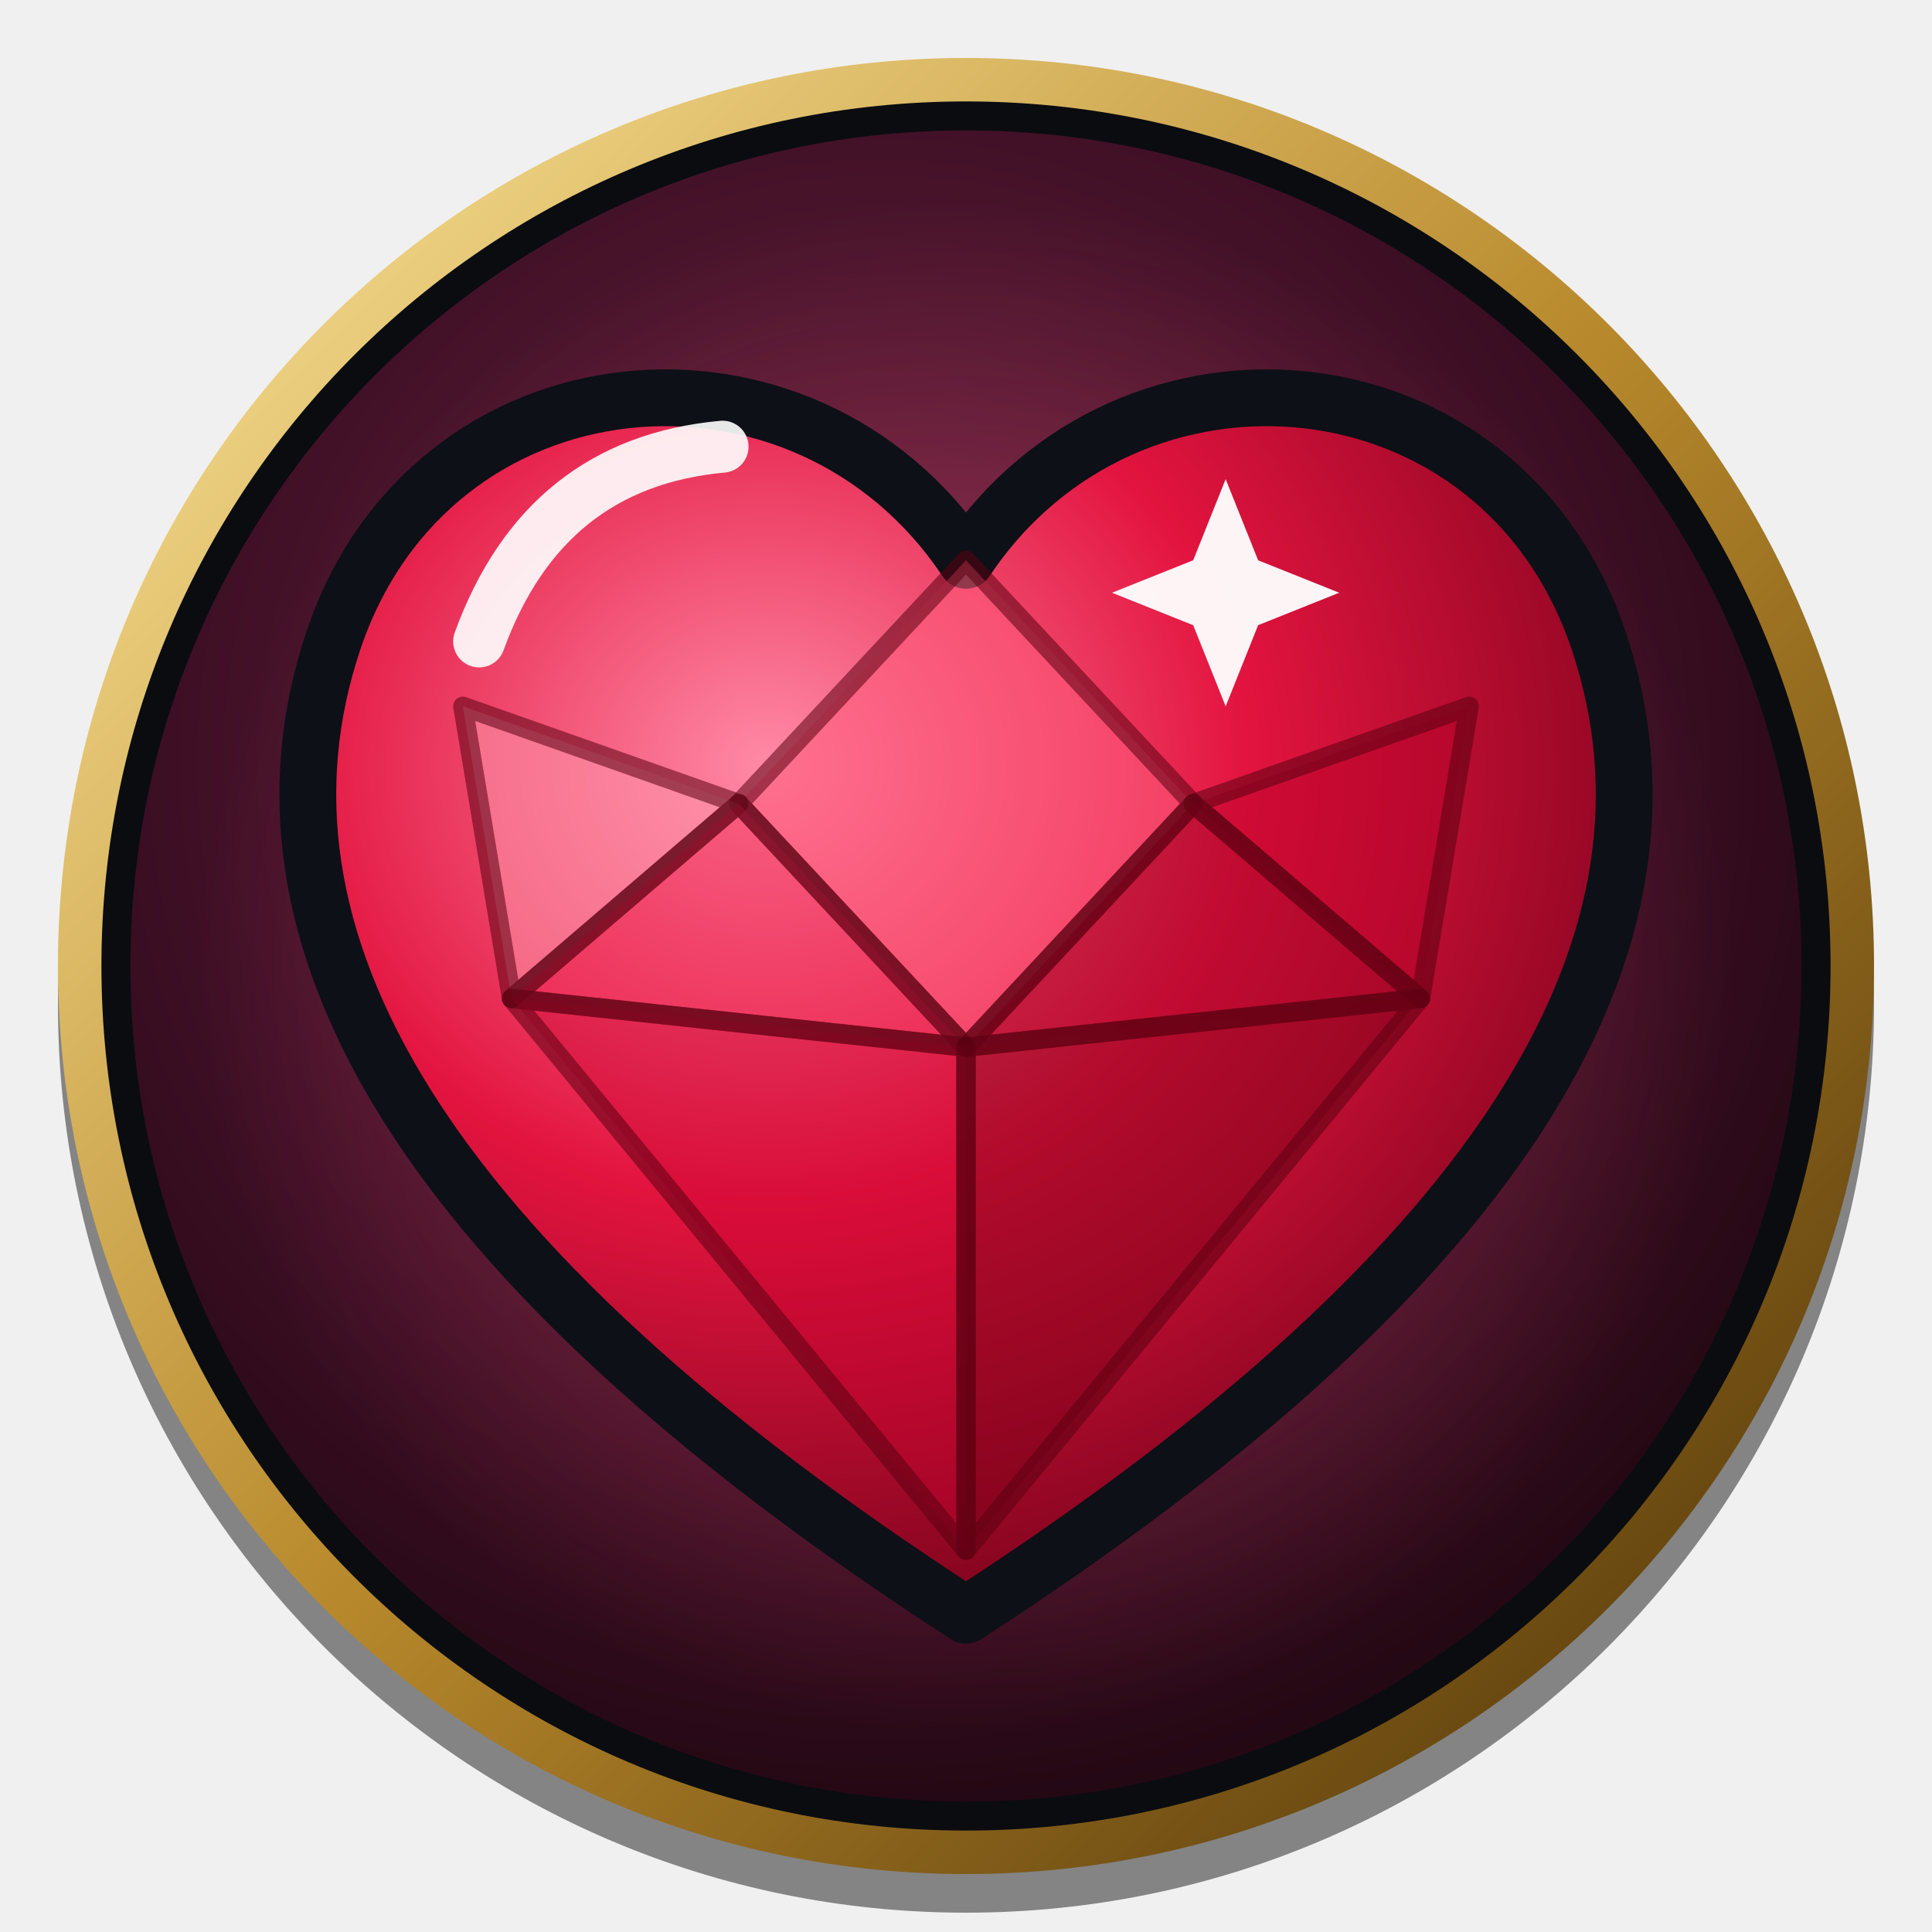
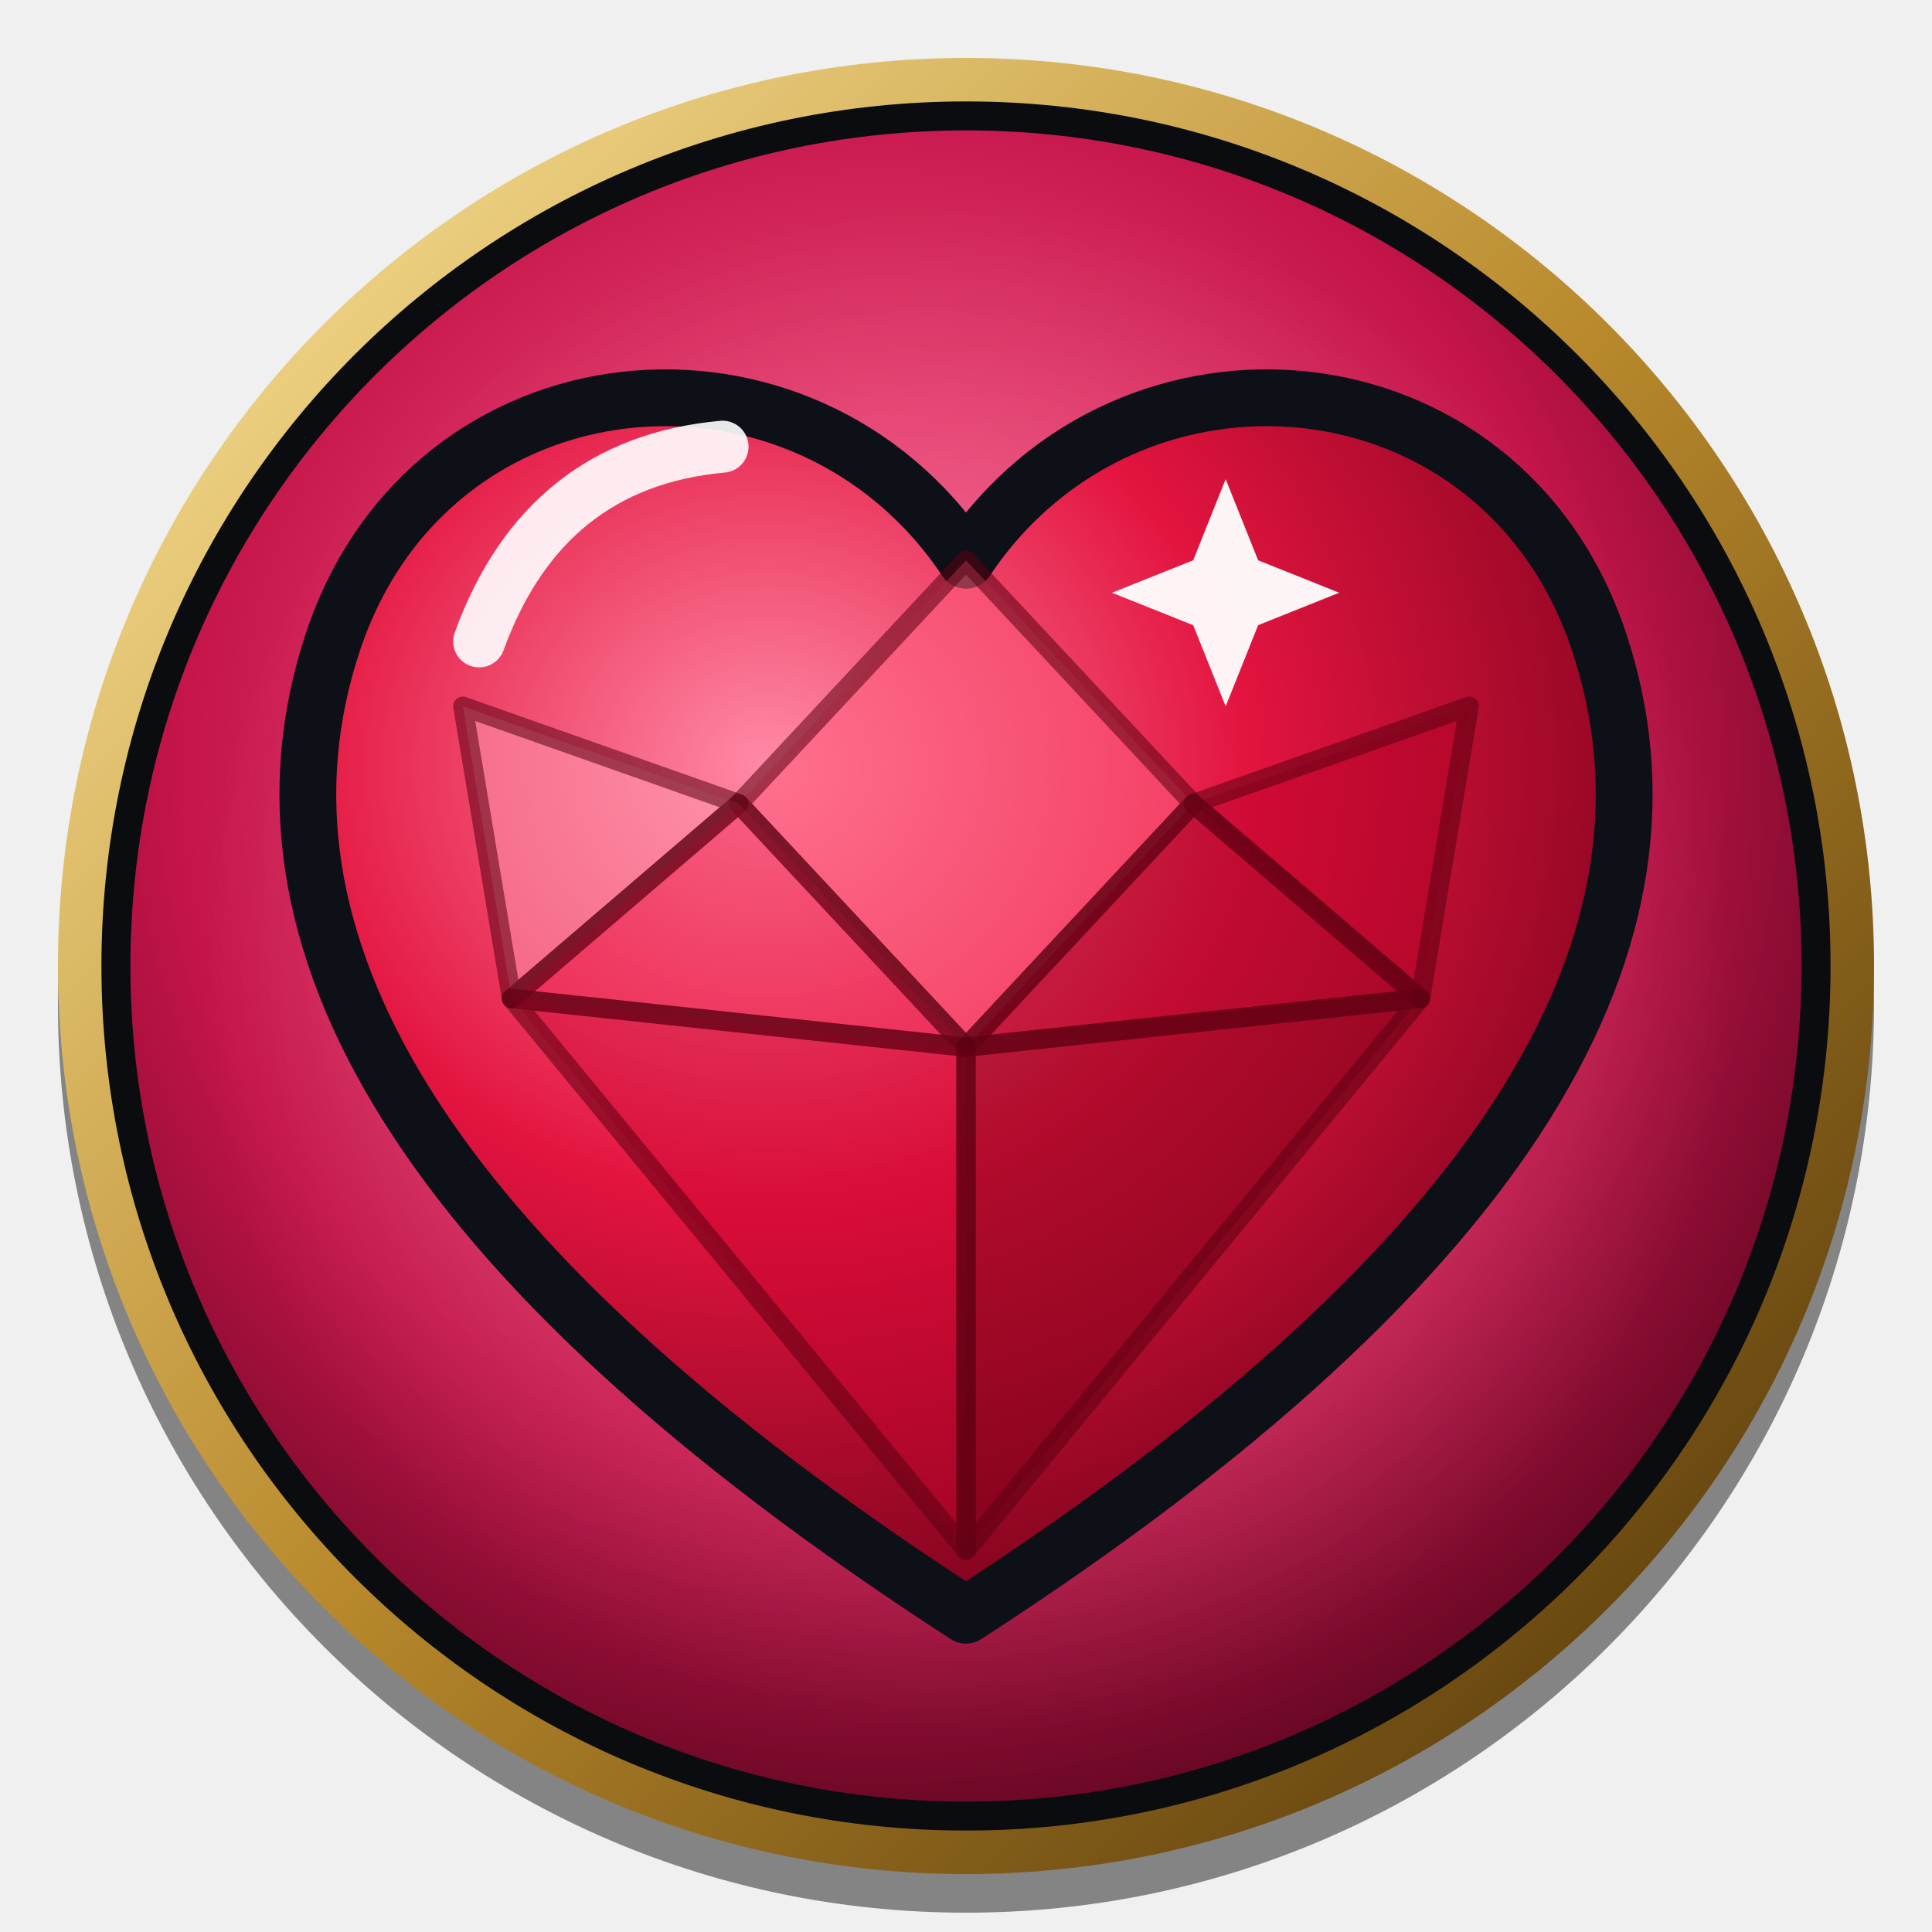
<svg xmlns="http://www.w3.org/2000/svg" viewBox="0 0 100 100">
  <defs>
    <radialGradient id="disc" cx="45%" cy="38%" r="70%">
-       <stop offset="0" stop-color="#6a2440" />
-       <stop offset=".6" stop-color="#3e0f24" />
-       <stop offset="1" stop-color="#1a050e" />
+       <stop offset="0" stop-color="#ff5c8a" />
+       <stop offset=".6" stop-color="#c4144a" />
+       <stop offset="1" stop-color="#4a0418" />
    </radialGradient>
    <linearGradient id="ring" x1="0" y1="0" x2="1" y2="1">
      <stop offset="0" stop-color="#ffeaa0" />
      <stop offset=".5" stop-color="#b8892c" />
      <stop offset="1" stop-color="#4a2f06" />
    </linearGradient>
    <radialGradient id="halo" cx="50%" cy="50%" r="50%">
-       <stop offset="0" stop-color="#ff4f7f" stop-opacity=".45" />
-       <stop offset="1" stop-color="#ff4f7f" stop-opacity="0" />
+       <stop offset="0" stop-color="#ffb3c8" stop-opacity=".45" />
+       <stop offset="1" stop-color="#ffb3c8" stop-opacity="0" />
    </radialGradient>
  </defs>
  <circle cx="50" cy="52" r="47" fill="#000" fill-opacity=".45" />
  <circle cx="50" cy="50" r="47" fill="url(#ring)" />
  <circle cx="50" cy="50" r="44" fill="url(#disc)" stroke="#0a0c10" stroke-width="1.5" />
  <circle cx="50" cy="50" r="40" fill="url(#halo)" />
  <g transform="translate(50 50) scale(.84) translate(-50 -50)">
    <defs>
      <radialGradient id="ruby" cx="35%" cy="30%" r="80%">
        <stop offset="0" stop-color="#ff8aa6" />
        <stop offset=".45" stop-color="#e3143f" />
        <stop offset="1" stop-color="#6a0016" />
      </radialGradient>
    </defs>
    <path d="M50 90 C16 68 5 48 11 30 C17 12 40 10 50 25 C60 10 83 12 89 30 C95 48 84 68 50 90Z" fill="url(#ruby)" stroke="#0d1016" stroke-width="3.5" stroke-linejoin="round" />
    <g stroke="#5a0012" stroke-opacity=".55" stroke-width="1.2" stroke-linejoin="round">
      <path d="M50 25 L36 40 L50 55 L64 40 Z" fill="#ff5c7c" fill-opacity=".55" />
      <path d="M36 40 L19 34 L22 52 Z" fill="#ff9fb3" fill-opacity=".5" />
      <path d="M64 40 L81 34 L78 52 Z" fill="#b8002a" fill-opacity=".45" />
      <path d="M36 40 L22 52 L50 55 Z" fill="#f02a56" fill-opacity=".4" />
      <path d="M64 40 L78 52 L50 55 Z" fill="#9a0022" fill-opacity=".45" />
      <path d="M22 52 L50 86 L50 55 Z" fill="#c8002e" fill-opacity=".35" />
      <path d="M78 52 L50 86 L50 55 Z" fill="#7a0018" fill-opacity=".45" />
    </g>
    <path d="M20 30 Q24 19 35 18" stroke="#fff" stroke-opacity=".9" stroke-width="3.2" fill="none" stroke-linecap="round" />
    <path d="M66 20 l2 5 5 2 -5 2 -2 5 -2 -5 -5 -2 5 -2Z" fill="#fff" fill-opacity=".95" />
  </g>
</svg>
